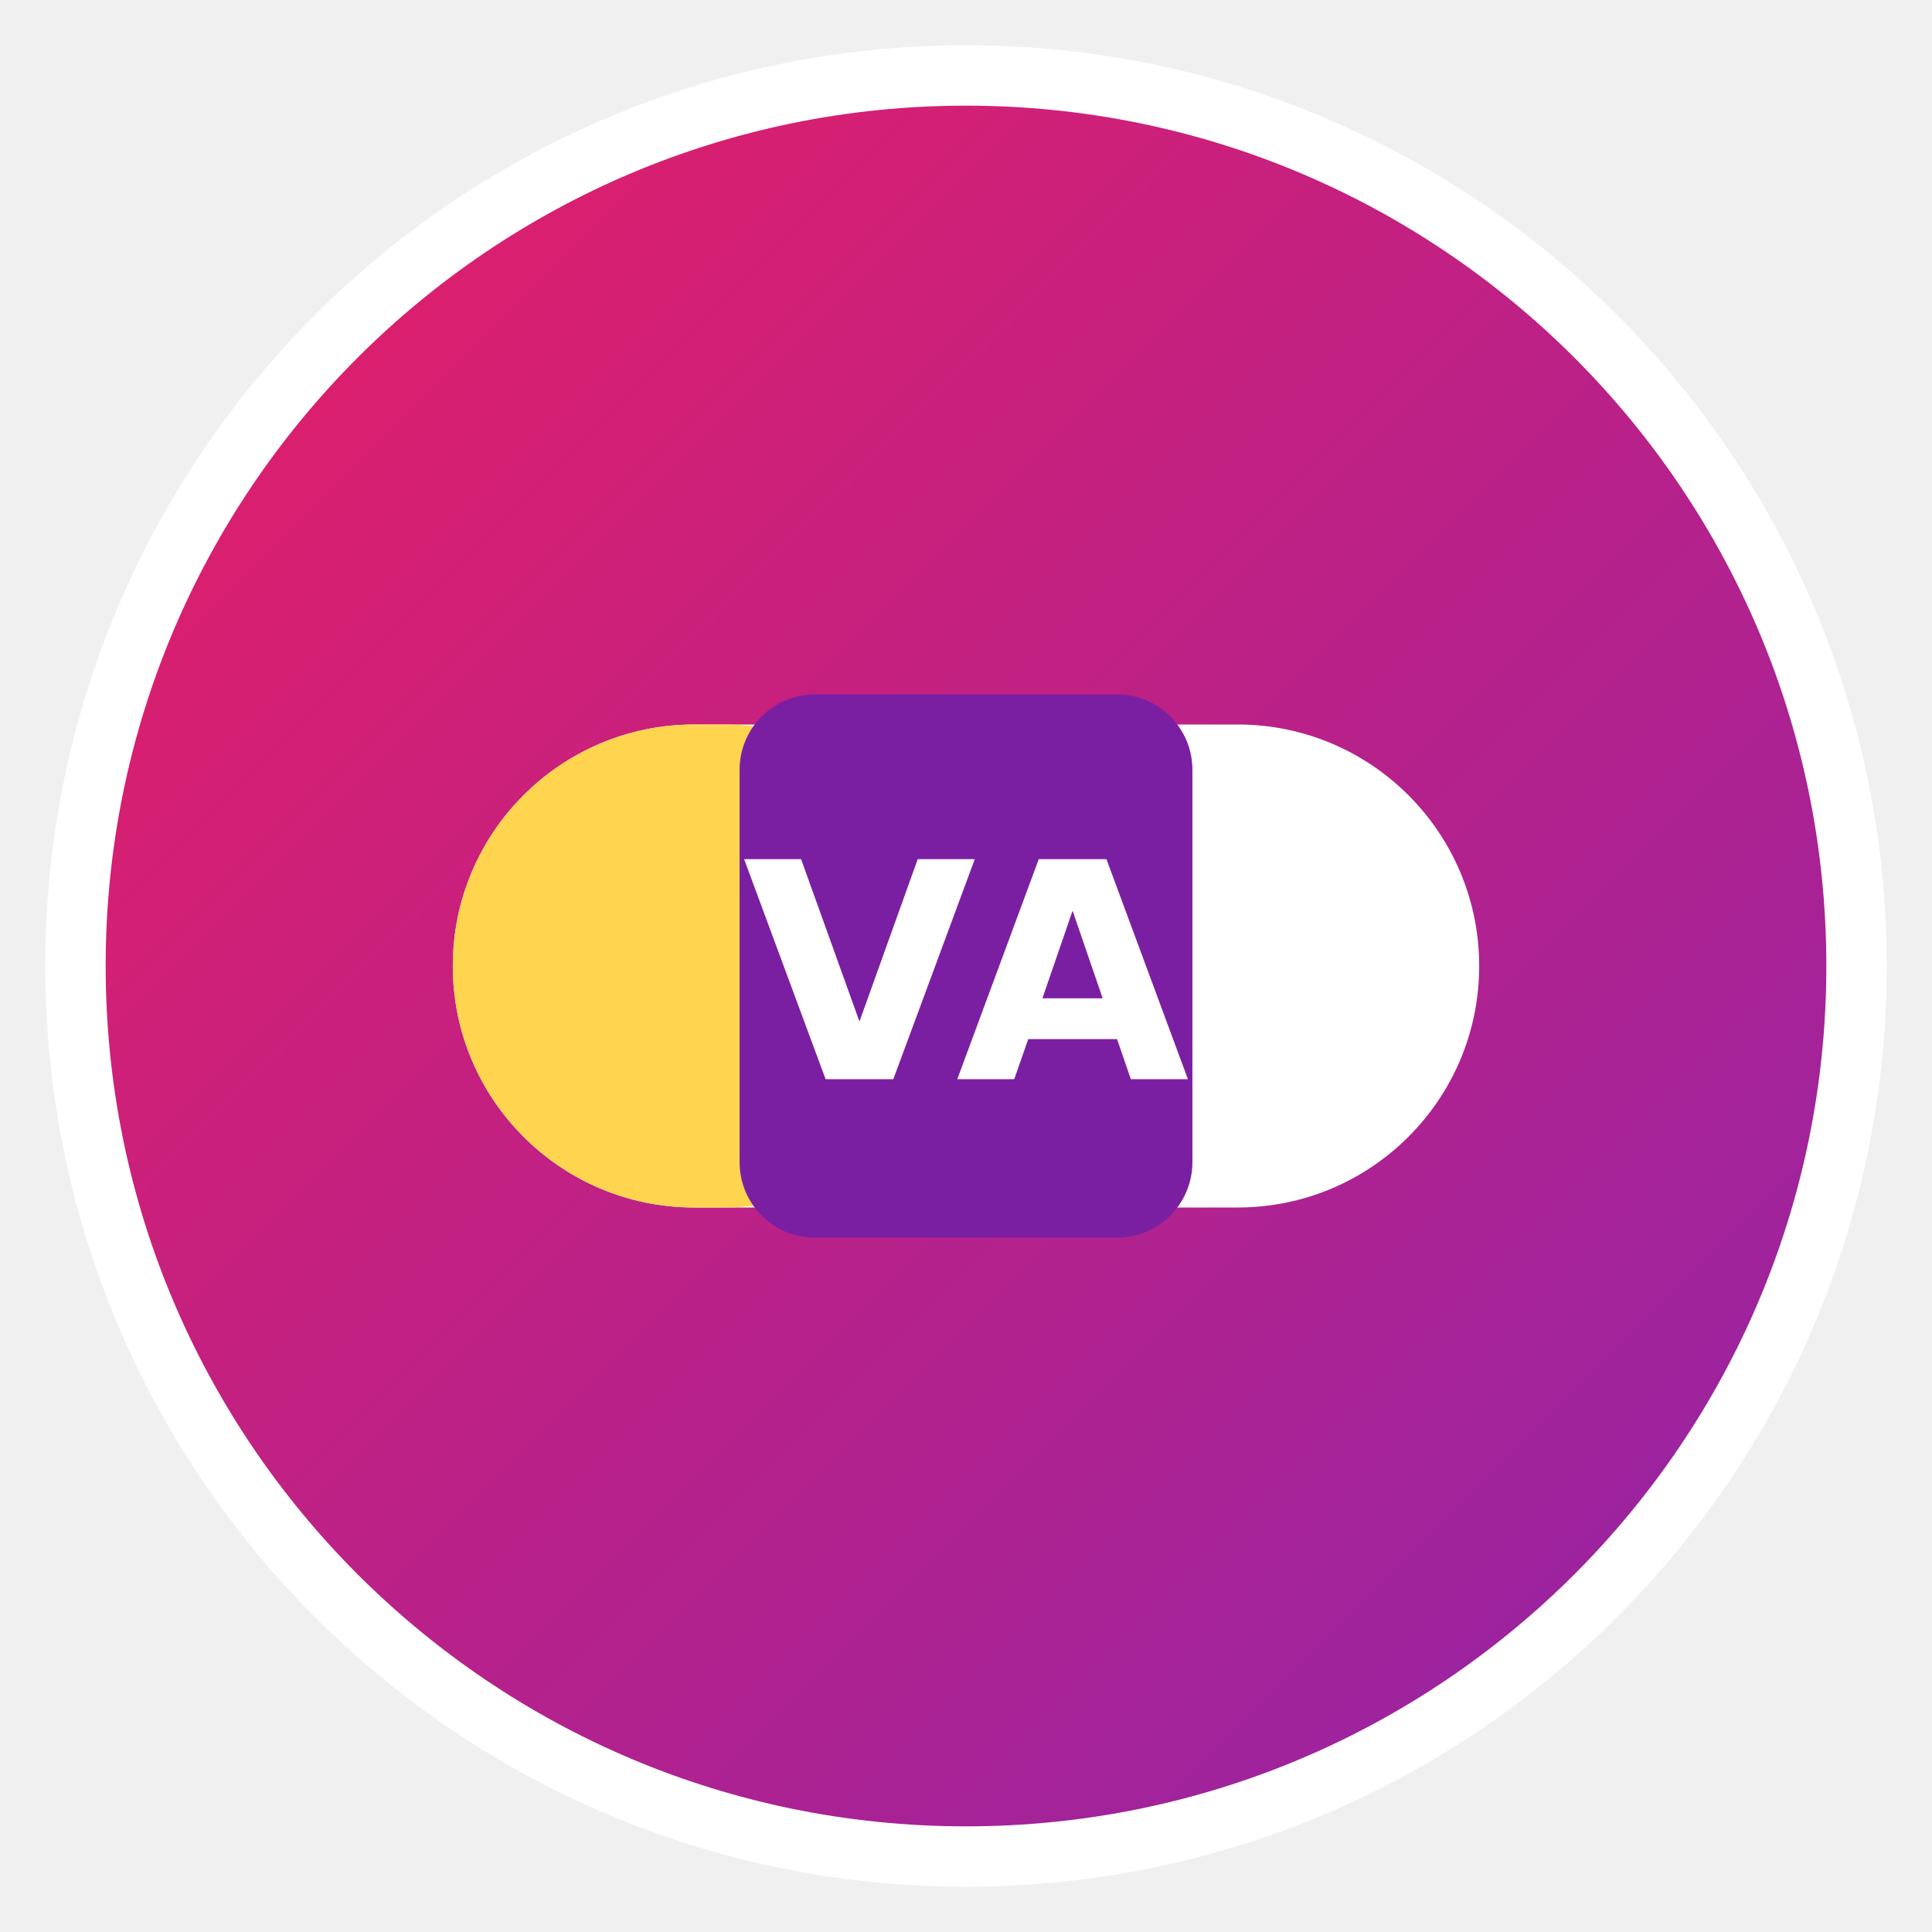
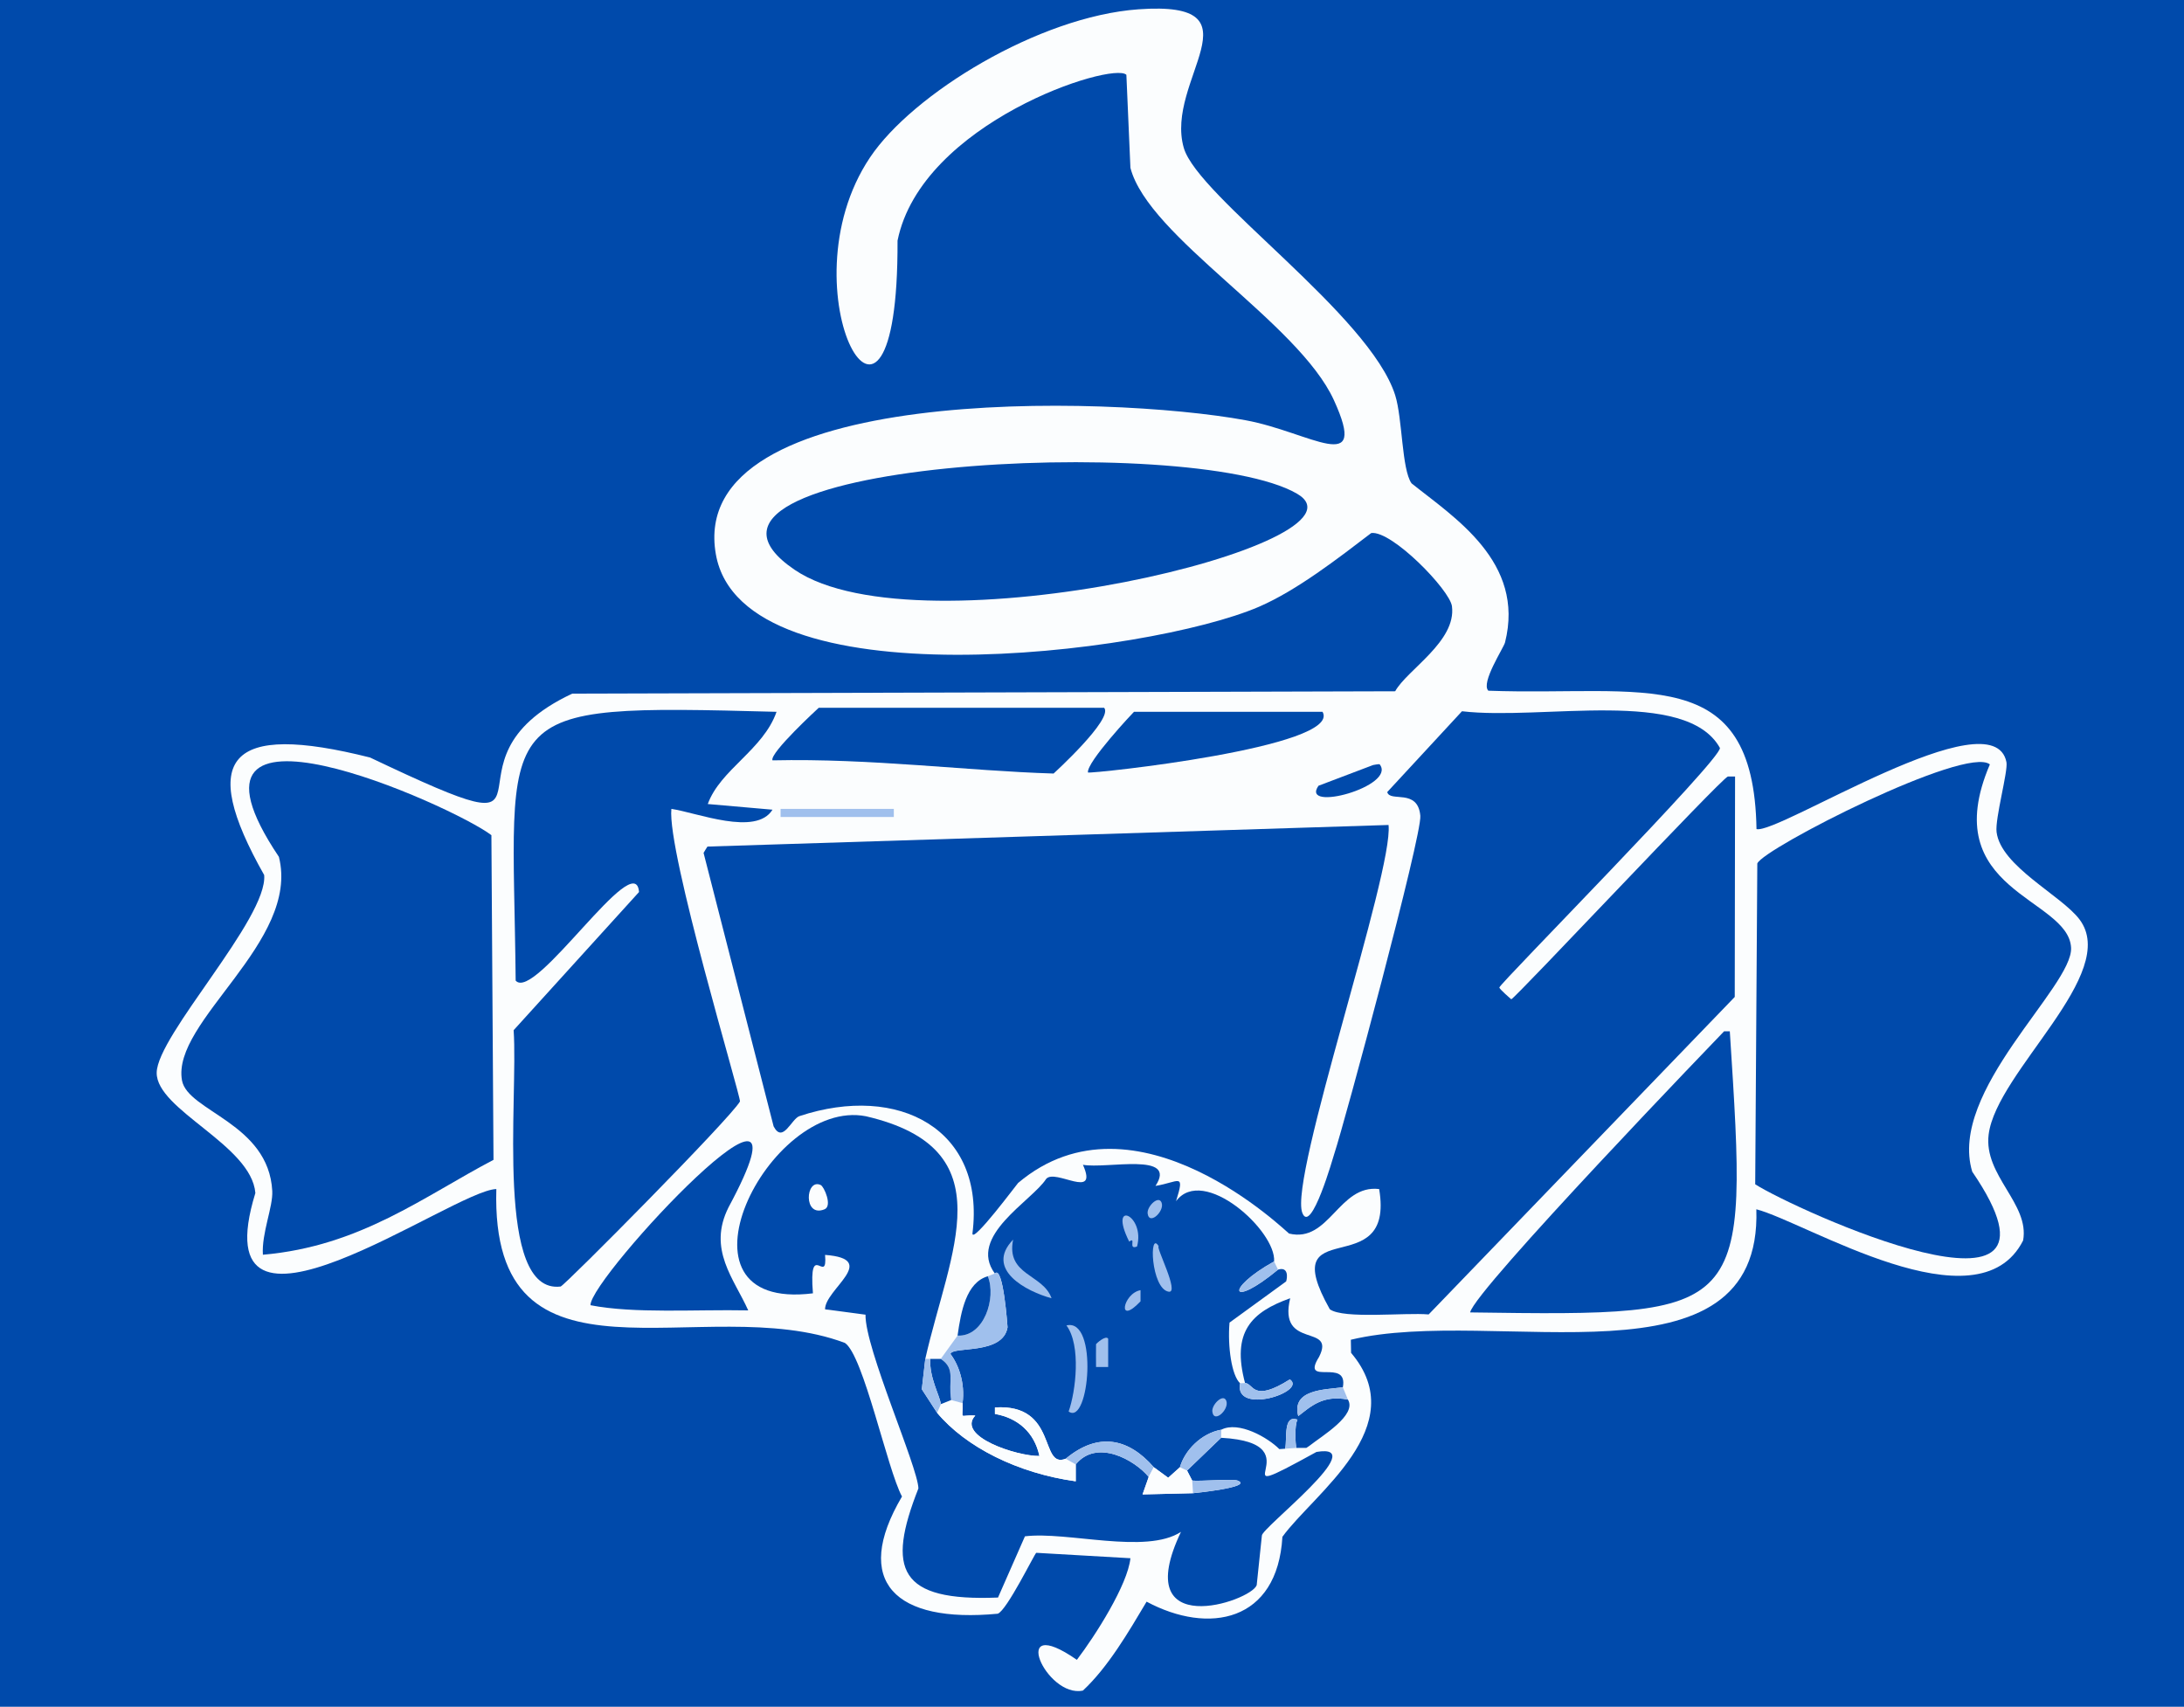
- <svg xmlns="http://www.w3.org/2000/svg" width="256" height="256" viewBox="0 0 256 256">
-   <defs>
-     <linearGradient id="bg" x1="0" y1="0" x2="1" y2="1">
-       <stop offset="0%" stop-color="#e91e63" />
-       <stop offset="100%" stop-color="#8e24aa" />
-     </linearGradient>
-   </defs>
-   <circle cx="128" cy="128" r="118" fill="url(#bg)" stroke="#ffffff" stroke-width="8" />
-   <rect x="60" y="96" width="136" height="64" rx="32" fill="#fff" />
-   <rect x="60" y="96" width="68" height="64" rx="32" fill="#ffd54f" />
-   <rect x="98" y="92" width="60" height="72" rx="10" fill="#7b1fa2" />
-   <text x="128" y="143" font-family="DejaVu Sans, sans-serif" font-size="40" font-weight="bold" fill="#fff" text-anchor="middle">VA</text>
+ <svg xmlns="http://www.w3.org/2000/svg" version="1.1" viewBox="0 0 270 211" width="270" height="211">
+   <path d="M270.00,-0.00 L270.00,211.00 L-0.00,211.00 L0.00,0.00 L270.00,-0.00 Z" fill="#004AAB" fill-rule="nonzero" />
+   <g>
+     <path d="M140.75,1.15 C156.30,0.04 143.92,9.93 146.35,18.29 C148.11,24.34 169.34,38.93 172.48,48.85 C173.39,51.74 173.28,58.01 174.50,59.75 C179.72,63.94 188.58,69.45 186.06,79.43 C185.88,80.12 183.03,84.43 184.00,85.39 C203.17,86.09 216.80,81.70 217.15,102.50 C219.89,103.14 246.41,85.98 248.05,94.22 C248.27,95.33 246.62,101.21 246.83,102.87 C247.36,107.10 254.82,110.68 257.07,113.65 C262.17,120.36 246.84,132.44 245.85,140.25 C245.21,145.33 250.94,148.81 250.11,153.36 C244.50,164.45 223.31,151.11 217.13,149.50 C217.88,172.39 184.80,161.34 167.00,165.63 L167.03,167.25 C174.72,176.31 162.41,184.65 158.54,189.99 C157.93,200.52 149.44,202.13 141.75,198.01 C139.50,201.79 136.99,206.10 133.88,209.00 C129.34,209.99 124.54,199.23 133.13,205.20 C135.41,202.21 139.42,195.91 139.75,192.64 L128.11,191.97 C127.91,192.06 124.48,199.09 123.35,199.50 C110.69,200.70 105.28,195.57 111.51,185.01 C109.69,181.65 106.75,167.55 104.45,166.02 C86.93,159.45 60.59,173.61 61.36,147.00 C56.02,147.11 24.59,170.18 31.57,147.49 C31.08,141.55 19.33,137.23 19.37,132.62 C19.42,127.99 33.12,113.54 32.66,108.18 C24.39,93.56 28.28,89.25 45.75,93.65 C72.89,106.56 52.51,94.29 70.75,85.75 L172.48,85.46 C173.94,82.81 180.06,79.30 179.50,74.95 C179.24,72.93 172.06,65.55 169.52,65.90 C165.42,69.03 160.32,72.99 155.65,75.01 C141.98,80.91 91.78,87.11 88.50,68.53 C84.78,47.42 137.02,48.83 153.97,51.95 C161.99,53.42 169.27,59.03 164.91,49.48 C160.51,39.83 141.98,29.33 139.75,20.75 L139.25,9.25 C137.56,7.56 113.91,15.14 110.96,29.75 C111.08,61.92 96.52,35.91 107.56,19.46 C112.83,11.59 128.43,2.03 140.75,1.15 Z" fill="#FBFDFE" fill-rule="nonzero" />
+     <path d="M180.74,87.93 C190.64,89.10 208.46,84.98 212.63,92.47 C212.75,93.94 185.36,121.63 185.36,122.08 C185.36,122.28 186.83,123.54 186.83,123.54 C187.31,123.44 212.75,96.28 213.61,96.00 C213.61,96.00 214.50,96.00 214.50,96.00 L214.46,123.25 L176.62,162.50 C173.75,162.24 166.10,163.10 164.40,161.86 C157.45,149.52 172.51,158.93 170.50,147.00 C165.51,146.39 164.34,153.71 159.36,152.50 C159.20,152.46 140.43,133.95 125.86,146.25 C125.78,146.31 120.22,153.78 120.22,152.50 C121.85,139.61 111.10,133.92 98.84,137.98 C97.84,138.31 96.78,141.42 95.64,139.25 C95.64,139.25 86.98,105.44 86.98,105.44 C86.98,105.41 87.46,104.66 87.46,104.66 L171.66,101.99 C172.30,107.77 159.33,145.63 161.00,149.94 C162.08,152.74 164.86,142.92 164.94,142.68 C166.23,138.80 175.81,103.26 175.59,100.85 C175.28,97.41 171.82,99.23 171.50,97.92 L180.74,87.93 Z" fill="#004AAB" fill-rule="nonzero" />
+     <path d="M246.00,94.50 C239.28,110.22 255.73,110.94 256.04,117.17 C256.28,121.99 240.80,134.89 243.82,144.85 C258.47,166.28 221.71,149.45 216.99,146.41 L217.25,106.75 C218.00,104.88 243.04,92.12 246.00,94.50 Z" fill="#004AAB" fill-rule="nonzero" />
+     <path d="M60.75,103.25 L61.01,143.39 C52.41,147.89 44.54,154.08 32.50,155.12 C32.33,152.46 33.76,149.20 33.66,147.25 C33.22,138.84 23.20,137.40 22.50,133.57 C21.17,126.27 37.13,116.45 34.48,105.93 C19.22,83.19 56.00,99.61 60.75,103.25 Z" fill="#004AAB" fill-rule="nonzero" />
+     <path d="M96.00,88.00 C94.36,92.70 89.05,95.13 87.50,99.40 L95.50,100.10 C93.47,103.41 86.18,100.47 83.00,100.00 C82.45,105.31 91.57,135.48 91.48,136.17 C90.30,138.26 69.88,158.86 69.31,159.05 C61.14,160.03 64.08,135.89 63.50,127.36 L79.00,110.28 C78.57,104.58 66.12,123.93 63.75,121.23 C63.42,87.33 59.86,87.05 96.00,88.00 Z" fill="#004AAB" fill-rule="nonzero" />
+     <g>
+       <path d="M114.39,167.99 L113.96,171.75 L115.85,174.66 C119.40,178.91 125.84,182.14 132.99,183.13 L132.99,181.04 C135.59,177.85 140.25,180.47 142.01,182.59 L141.25,184.75 L147.49,184.60 C147.50,184.60 155.06,183.86 153.00,183.04 C152.43,182.81 148.23,183.15 147.39,183.04 L146.75,181.80 L150.96,177.75 C163.29,178.41 149.39,186.85 162.75,179.50 C169.73,178.32 155.87,188.96 156.00,189.85 L155.36,195.97 C154.63,198.00 139.51,203.01 146.00,189.38 C141.68,192.21 131.95,189.29 126.71,189.93 L123.38,197.50 C111.10,198.00 109.58,194.04 113.54,184.01 C113.48,181.36 106.92,166.67 107.00,162.53 L102.00,161.87 C101.96,159.41 108.81,155.65 102.00,155.14 C102.33,159.06 99.95,153.09 100.50,159.89 C81.74,162.23 95.01,135.65 107.05,138.00 C124.46,142.04 117.38,154.73 114.39,167.99 Z" fill="#004AAB" fill-rule="nonzero" />
+       <path d="M101.46,146.50 C101.88,146.69 102.93,149.09 101.94,149.50 C99.27,150.60 99.57,145.62 101.46,146.50 Z" fill="#FBFDFE" fill-rule="nonzero" />
+     </g>
+     <g>
+       <path d="M158.00,156.96 C159.30,156.56 159.16,157.94 159.00,158.42 L152.00,163.51 C151.75,166.44 152.26,170.06 153.31,171.01 C152.53,175.02 161.67,172.05 159.46,170.53 C154.81,173.48 154.99,171.01 153.92,170.98 C152.23,164.67 154.70,162.21 159.50,160.50 C157.95,166.95 165.20,163.55 163.07,167.75 C160.73,171.49 166.72,167.78 166.01,171.51 C163.74,171.80 159.63,171.78 160.50,175.07 C161.96,173.96 163.50,172.40 166.64,173.03 C167.79,174.94 163.44,177.51 161.87,178.75 L161.50,179.00 L160.25,179.00 C160.17,178.48 160.00,176.38 160.40,175.50 C158.61,174.88 159.15,177.77 158.88,179.10 L158.16,179.15 C156.75,177.73 153.13,175.64 150.98,176.75 C148.51,177.19 146.46,179.31 145.87,181.39 L144.42,182.69 L142.64,181.39 C139.50,177.78 135.75,177.01 131.75,180.34 C128.48,181.63 130.83,173.50 123.00,174.00 L123.00,174.80 C125.83,175.30 127.88,177.08 128.50,180.00 C125.71,180.04 118.19,177.57 120.57,175.00 C118.48,174.87 119.07,175.68 119.00,173.47 C119.33,170.92 118.48,168.67 117.50,167.39 C117.75,166.38 123.98,167.57 124.56,164.09 C124.56,164.09 124.03,156.32 122.99,157.44 C119.59,152.83 127.58,148.47 129.33,145.75 C130.43,144.42 135.85,148.44 133.88,144.00 C136.78,144.54 145.64,142.37 142.85,146.61 C145.73,146.15 146.53,144.87 145.39,148.50 C148.75,143.99 157.81,152.19 157.51,155.95 C151.37,159.37 152.05,161.88 158.00,156.96 Z" fill="#004AAB" fill-rule="nonzero" />
+       <path d="M131.84,163.86 C135.81,162.88 134.67,176.35 132.11,174.50 C132.99,172.04 133.68,166.32 131.84,163.86 Z" fill="#A0C0ED" fill-rule="nonzero" />
+       <path d="M125.25,153.25 C124.35,157.69 128.95,157.49 130.00,160.50 C126.91,159.67 121.69,156.94 125.25,153.25 Z" fill="#A0C0ED" fill-rule="nonzero" />
+       <path d="M143.25,154.08 C142.82,154.06 145.88,159.92 144.48,159.69 C142.28,159.33 142.02,151.98 143.25,154.08 Z" fill="#A0C0ED" fill-rule="nonzero" />
+       <path d="M137.00,165.50 C137.00,165.50 137.00,169.00 137.00,169.00 C137.00,169.00 135.50,169.00 135.50,169.00 C135.48,168.98 135.50,166.17 135.50,166.17 C135.52,166.12 136.69,165.02 137.00,165.50 Z" fill="#A0C0ED" fill-rule="nonzero" />
+       <path d="M140.57,154.10 C139.39,154.58 140.52,152.82 139.60,153.50 C136.94,148.19 141.61,150.18 140.57,154.10 Z" fill="#A0C0ED" fill-rule="nonzero" />
+       <path d="M141.00,159.50 L141.00,160.88 C138.04,164.01 138.82,159.89 141.00,159.50 Z" fill="#A0C0ED" fill-rule="nonzero" />
+       <path d="M143.50,148.50 C144.25,149.47 142.11,151.63 141.88,150.04 C141.76,149.21 143.05,147.92 143.50,148.50 Z" fill="#A0C0ED" fill-rule="nonzero" />
+       <path d="M151.50,173.00 C152.25,173.97 150.11,176.13 149.88,174.54 C149.76,173.71 151.05,172.42 151.50,173.00 Z" fill="#A0C0ED" fill-rule="nonzero" />
+       <g>
+         <path d="M119.00,173.47 C119.07,175.68 118.48,174.87 120.57,175.00 C118.19,177.57 125.71,180.04 128.50,180.00 C127.88,177.08 125.83,175.30 123.00,174.80 L123.00,174.00 C130.83,173.50 128.48,181.63 131.75,180.34 L132.99,181.04 L132.99,183.13 C125.84,182.14 119.40,178.91 115.85,174.66 L116.33,173.58 L117.59,173.08 L119.00,173.47 Z" fill="#FBFDFE" fill-rule="nonzero" />
+         <g>
+           <path d="M122.99,157.44 C124.03,156.32 124.56,164.09 124.56,164.09 C123.98,167.57 117.75,166.38 117.50,167.39 C118.48,168.67 119.33,170.92 119.00,173.47 L117.59,173.08 C117.19,170.72 118.20,169.22 116.30,168.00 L118.38,165.12 C121.65,165.28 123.20,160.48 122.12,157.78 L122.99,157.44 Z" fill="#A0C0ED" fill-rule="nonzero" />
+           <path d="M122.12,157.78 C123.20,160.48 121.65,165.28 118.38,165.12 C118.80,162.12 119.46,158.55 122.12,157.78 Z" fill="#004AAB" fill-rule="nonzero" />
+           <g>
+             <path d="M116.30,168.00 C118.20,169.22 117.19,170.72 117.59,173.08 L116.33,173.58 C116.08,172.32 114.90,170.30 115.00,168.00 L116.30,168.00 Z" fill="#004AAB" fill-rule="nonzero" />
+             <path d="M115.00,168.00 C114.90,170.30 116.08,172.32 116.33,173.58 L115.85,174.66 L113.96,171.75 L114.39,167.99 L115.00,168.00 Z" fill="#A0C0ED" fill-rule="nonzero" />
+           </g>
+         </g>
+         <path d="M131.75,180.34 C135.75,177.01 139.50,177.78 142.64,181.39 L142.01,182.59 C140.25,180.47 135.59,177.85 132.99,181.04 L131.75,180.34 Z" fill="#A0C0ED" fill-rule="nonzero" />
+       </g>
+       <g>
+         <path d="M145.87,181.39 L146.75,181.80 L147.39,183.04 L147.49,184.60 L141.25,184.75 L142.01,182.59 L142.64,181.39 L144.42,182.69 L145.87,181.39 Z" fill="#FBFDFE" fill-rule="nonzero" />
+         <path d="M150.98,176.75 L150.96,177.75 L146.75,181.80 L145.87,181.39 C146.46,179.31 148.51,177.19 150.98,176.75 Z" fill="#A0C0ED" fill-rule="nonzero" />
+         <path d="M147.49,184.60 L147.39,183.04 C148.23,183.15 152.43,182.81 153.00,183.04 C155.06,183.86 147.50,184.60 147.49,184.60 Z" fill="#A0C0ED" fill-rule="nonzero" />
+       </g>
+       <path d="M166.01,171.51 L166.64,173.03 C163.50,172.40 161.96,173.96 160.50,175.07 C159.63,171.78 163.74,171.80 166.01,171.51 Z" fill="#A0C0ED" fill-rule="nonzero" />
+       <path d="M153.92,170.98 C154.99,171.01 154.81,173.48 159.46,170.53 C161.67,172.05 152.53,175.02 153.31,171.01 L153.92,170.98 Z" fill="#A0C0ED" fill-rule="nonzero" />
+       <path d="M157.51,155.95 L158.00,156.96 C152.05,161.88 151.37,159.37 157.51,155.95 Z" fill="#A0C0ED" fill-rule="nonzero" />
+       <path d="M158.88,179.10 C159.15,177.77 158.61,174.88 160.40,175.50 C160.00,176.38 160.17,178.48 160.25,179.00 L158.88,179.10 Z" fill="#A0C0ED" fill-rule="nonzero" />
+     </g>
+     <path d="M160.34,61.03 C170.85,67.12 113.73,80.95 98.25,70.45 C78.67,57.16 147.27,53.44 160.34,61.03 Z" fill="#004AAB" fill-rule="nonzero" />
+     <path d="M213.14,127.50 C213.14,127.50 213.85,127.50 213.85,127.50 C216.11,162.66 216.35,162.74 181.75,162.25 C182.24,159.54 213.14,127.50 213.14,127.50 Z" fill="#004AAB" fill-rule="nonzero" />
+     <path d="M101.22,87.50 L136.50,87.50 C137.69,88.86 130.25,95.63 130.25,95.63 C119.45,95.30 107.73,93.73 95.50,94.00 C95.10,93.11 101.22,87.50 101.22,87.50 Z" fill="#004AAB" fill-rule="nonzero" />
+     <path d="M90.07,149.25 C87.44,154.47 90.76,158.09 92.50,162.00 C85.96,161.87 78.41,162.42 73.00,161.36 C72.90,157.97 102.27,126.58 90.07,149.25 Z" fill="#004AAB" fill-rule="nonzero" />
+     <path d="M140.19,88.00 L163.50,88.00 C166.02,92.37 134.80,95.70 134.50,95.50 C134.32,94.21 140.15,88.02 140.19,88.00 Z" fill="#004AAB" fill-rule="nonzero" />
+     <path d="M169.75,94.58 C169.77,94.58 170.51,94.42 170.57,94.50 C172.67,97.21 160.68,100.47 163.00,97.14 C163.00,97.14 169.75,94.58 169.75,94.58 Z" fill="#004AAB" fill-rule="nonzero" />
+     <path d="M96.50,100.00 C96.50,100.00 110.50,100.00 110.50,100.00 C110.50,100.00 110.50,101.00 110.50,101.00 C110.50,101.00 96.50,101.00 96.50,101.00 C96.50,101.00 96.50,100.00 96.50,100.00 Z" fill="#A0C0ED" fill-rule="nonzero" />
+   </g>
+   <path d="M158.88,179.10 L158.16,179.15 L158.88,179.10 Z" fill="#A0C0ED" fill-rule="nonzero" />
+   <path d="M161.87,178.75 L161.50,179.00 L161.87,178.75 Z" fill="#A0C0ED" fill-rule="nonzero" />
</svg>
